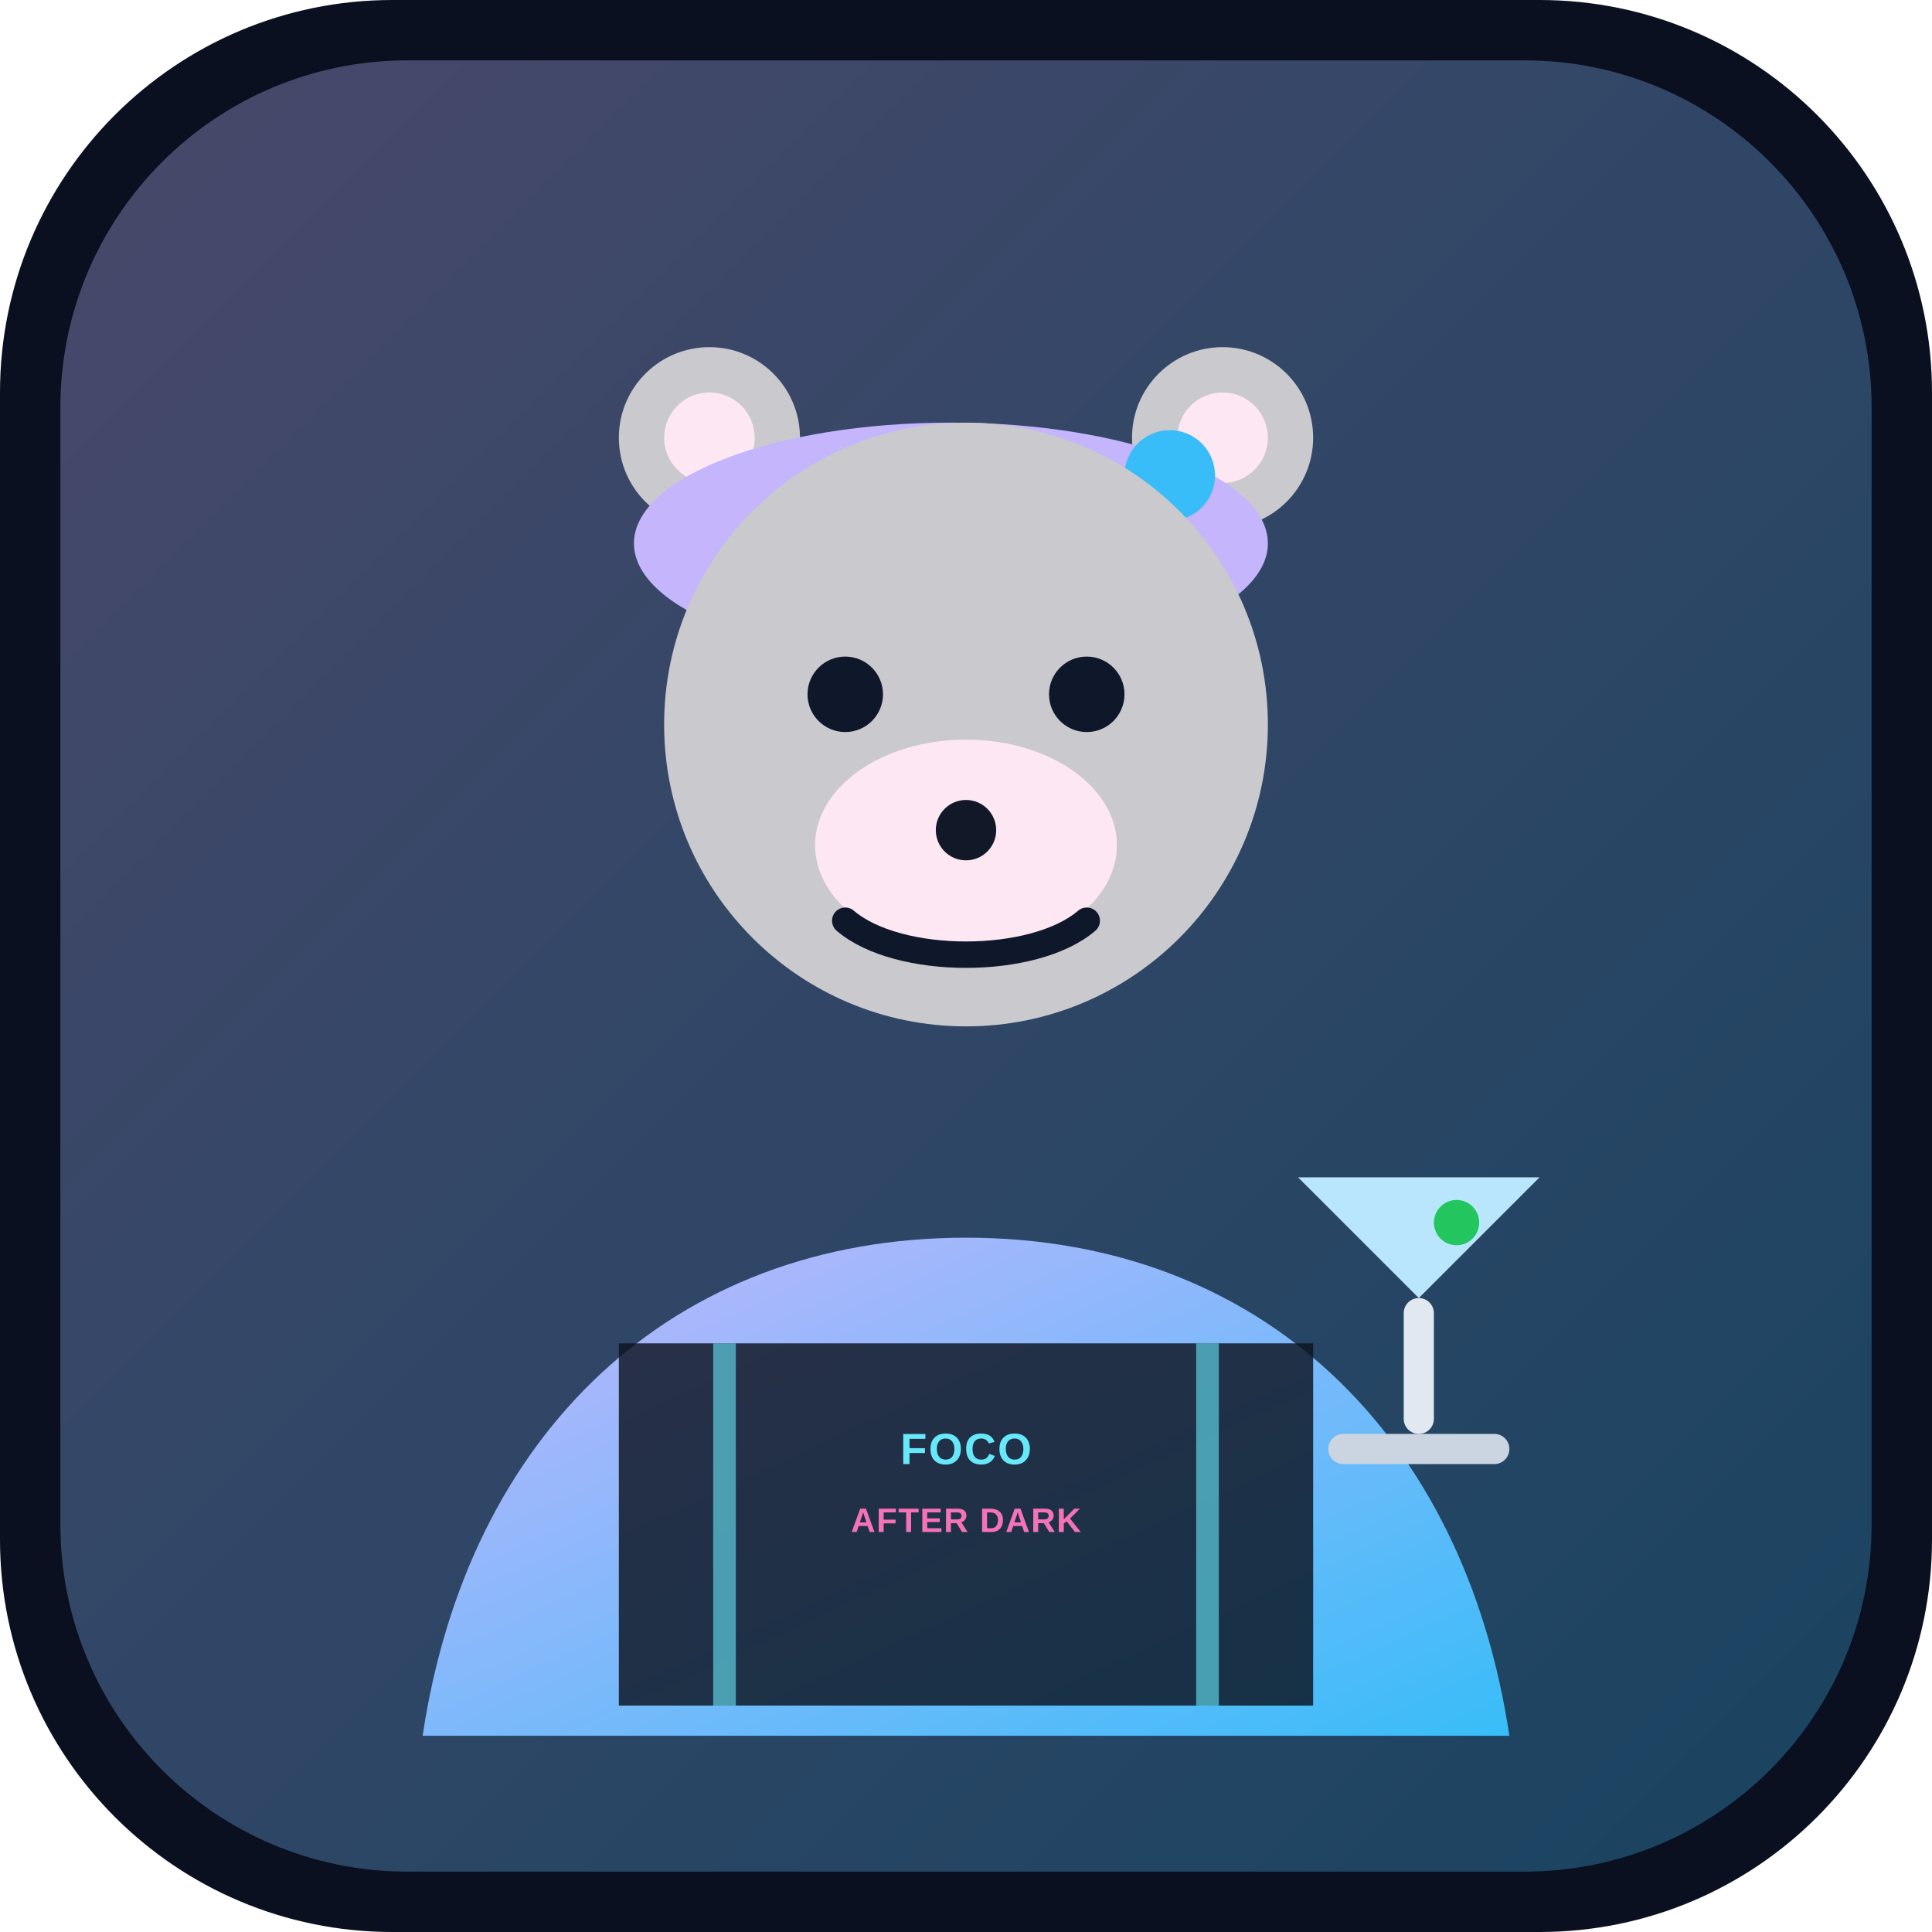
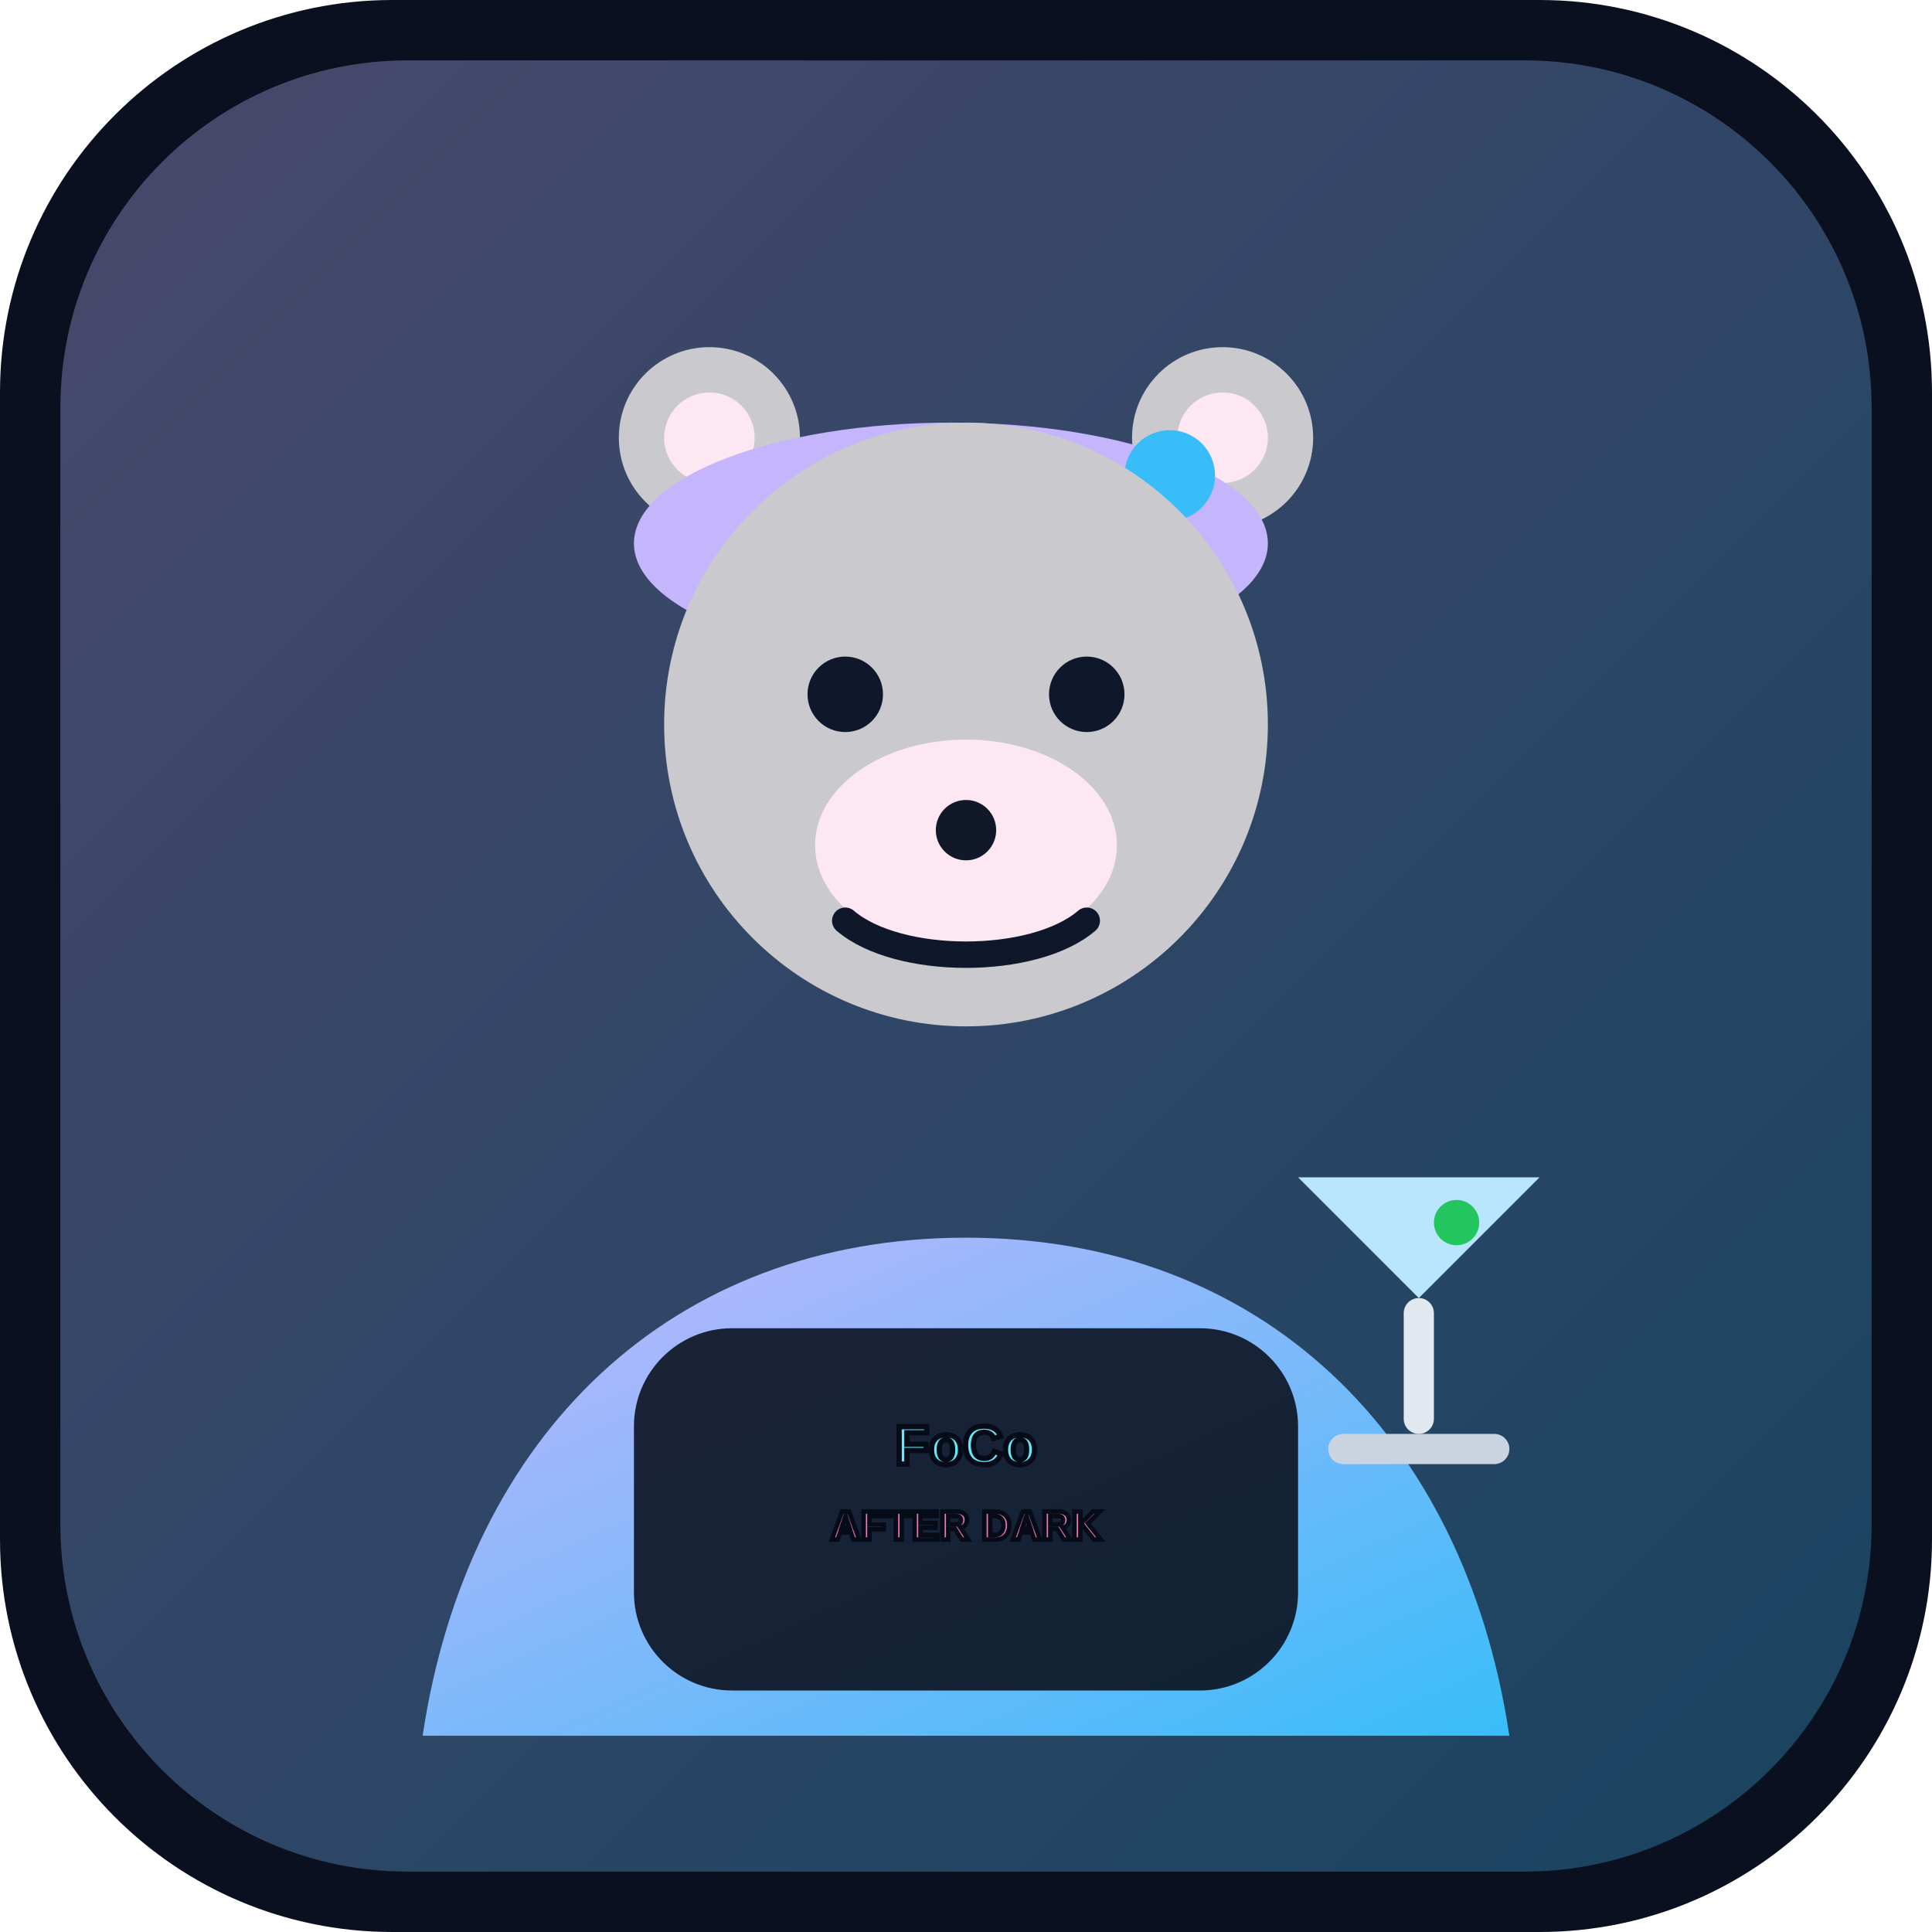
<svg xmlns="http://www.w3.org/2000/svg" viewBox="0 0 256 256" role="img" aria-label="Cocktail Koala">
  <defs>
    <linearGradient id="bg" x1="0" y1="0" x2="1" y2="1">
      <stop offset="0%" stop-color="#c4b5fd" stop-opacity="0.34" />
      <stop offset="100%" stop-color="#38bdf8" stop-opacity="0.30" />
    </linearGradient>
    <linearGradient id="shirt" x1="0" y1="0" x2="1" y2="1">
      <stop offset="0%" stop-color="#c4b5fd" />
      <stop offset="100%" stop-color="#38bdf8" />
    </linearGradient>
  </defs>
  <rect width="256" height="256" rx="52" fill="#0b1020" />
  <rect x="8" y="8" width="240" height="240" rx="46" fill="url(#bg)" />
  <circle cx="94" cy="58" r="12" fill="#c9c9ce" />
  <circle cx="162" cy="58" r="12" fill="#c9c9ce" />
  <circle cx="94" cy="58" r="6" fill="#fce7f3" />
  <circle cx="162" cy="58" r="6" fill="#fce7f3" />
  <ellipse cx="126" cy="72" rx="42" ry="16" fill="#c4b5fd" />
  <circle cx="155" cy="63" r="6" fill="#38bdf8" />
  <circle cx="128" cy="96" r="40" fill="#c9c9ce" />
  <ellipse cx="128" cy="112" rx="20" ry="14" fill="#fce7f3" />
  <circle cx="112" cy="92" r="5" fill="#0f172a" />
  <circle cx="144" cy="92" r="5" fill="#0f172a" />
  <circle cx="128" cy="110" r="4" fill="#111827" />
  <path d="M112 122c7 6 25 6 32 0" fill="none" stroke="#0f172a" stroke-width="3.5" stroke-linecap="round" />
  <path d="M56 230c6-40 33-66 72-66s66 26 72 66" fill="url(#shirt)" />
-   <path d="M82 178h92v48H82z" fill="#0b1220" opacity="0.82" />
-   <path d="M96 178v48M160 178v48" stroke="#67e8f9" stroke-width="3" opacity="0.6" />
-   <text x="128" y="194" text-anchor="middle" font-family="Arial, sans-serif" font-size="5.8" font-weight="700" fill="#67e8f9" letter-spacing="0.22">FOCO</text>
-   <text x="128" y="203" text-anchor="middle" font-family="Arial, sans-serif" font-size="4.5" font-weight="700" fill="#f472b6" letter-spacing="0.14">AFTER DARK</text>
+   <rect x="84" y="176" width="88" height="48" rx="13" fill="#0b1220" opacity="0.9" />
+   <text x="128" y="194" text-anchor="middle" font-family="Arial, sans-serif" font-size="7.2" font-weight="700" fill="#67e8f9" stroke="#060b18" stroke-width="0.7" letter-spacing="0.10">FoCo</text>
+   <text x="128" y="204" text-anchor="middle" font-family="Arial, sans-serif" font-size="5.4" font-weight="700" fill="#f472b6" stroke="#060b18" stroke-width="0.6" letter-spacing="0.08">AFTER DARK</text>
  <path d="M172 156h32l-16 16z" fill="#bae6fd" />
  <rect x="186" y="172" width="4" height="18" rx="2" fill="#e2e8f0" />
  <rect x="176" y="190" width="24" height="4" rx="2" fill="#cbd5e1" />
  <circle cx="193" cy="162" r="3" fill="#22c55e" />
</svg>
